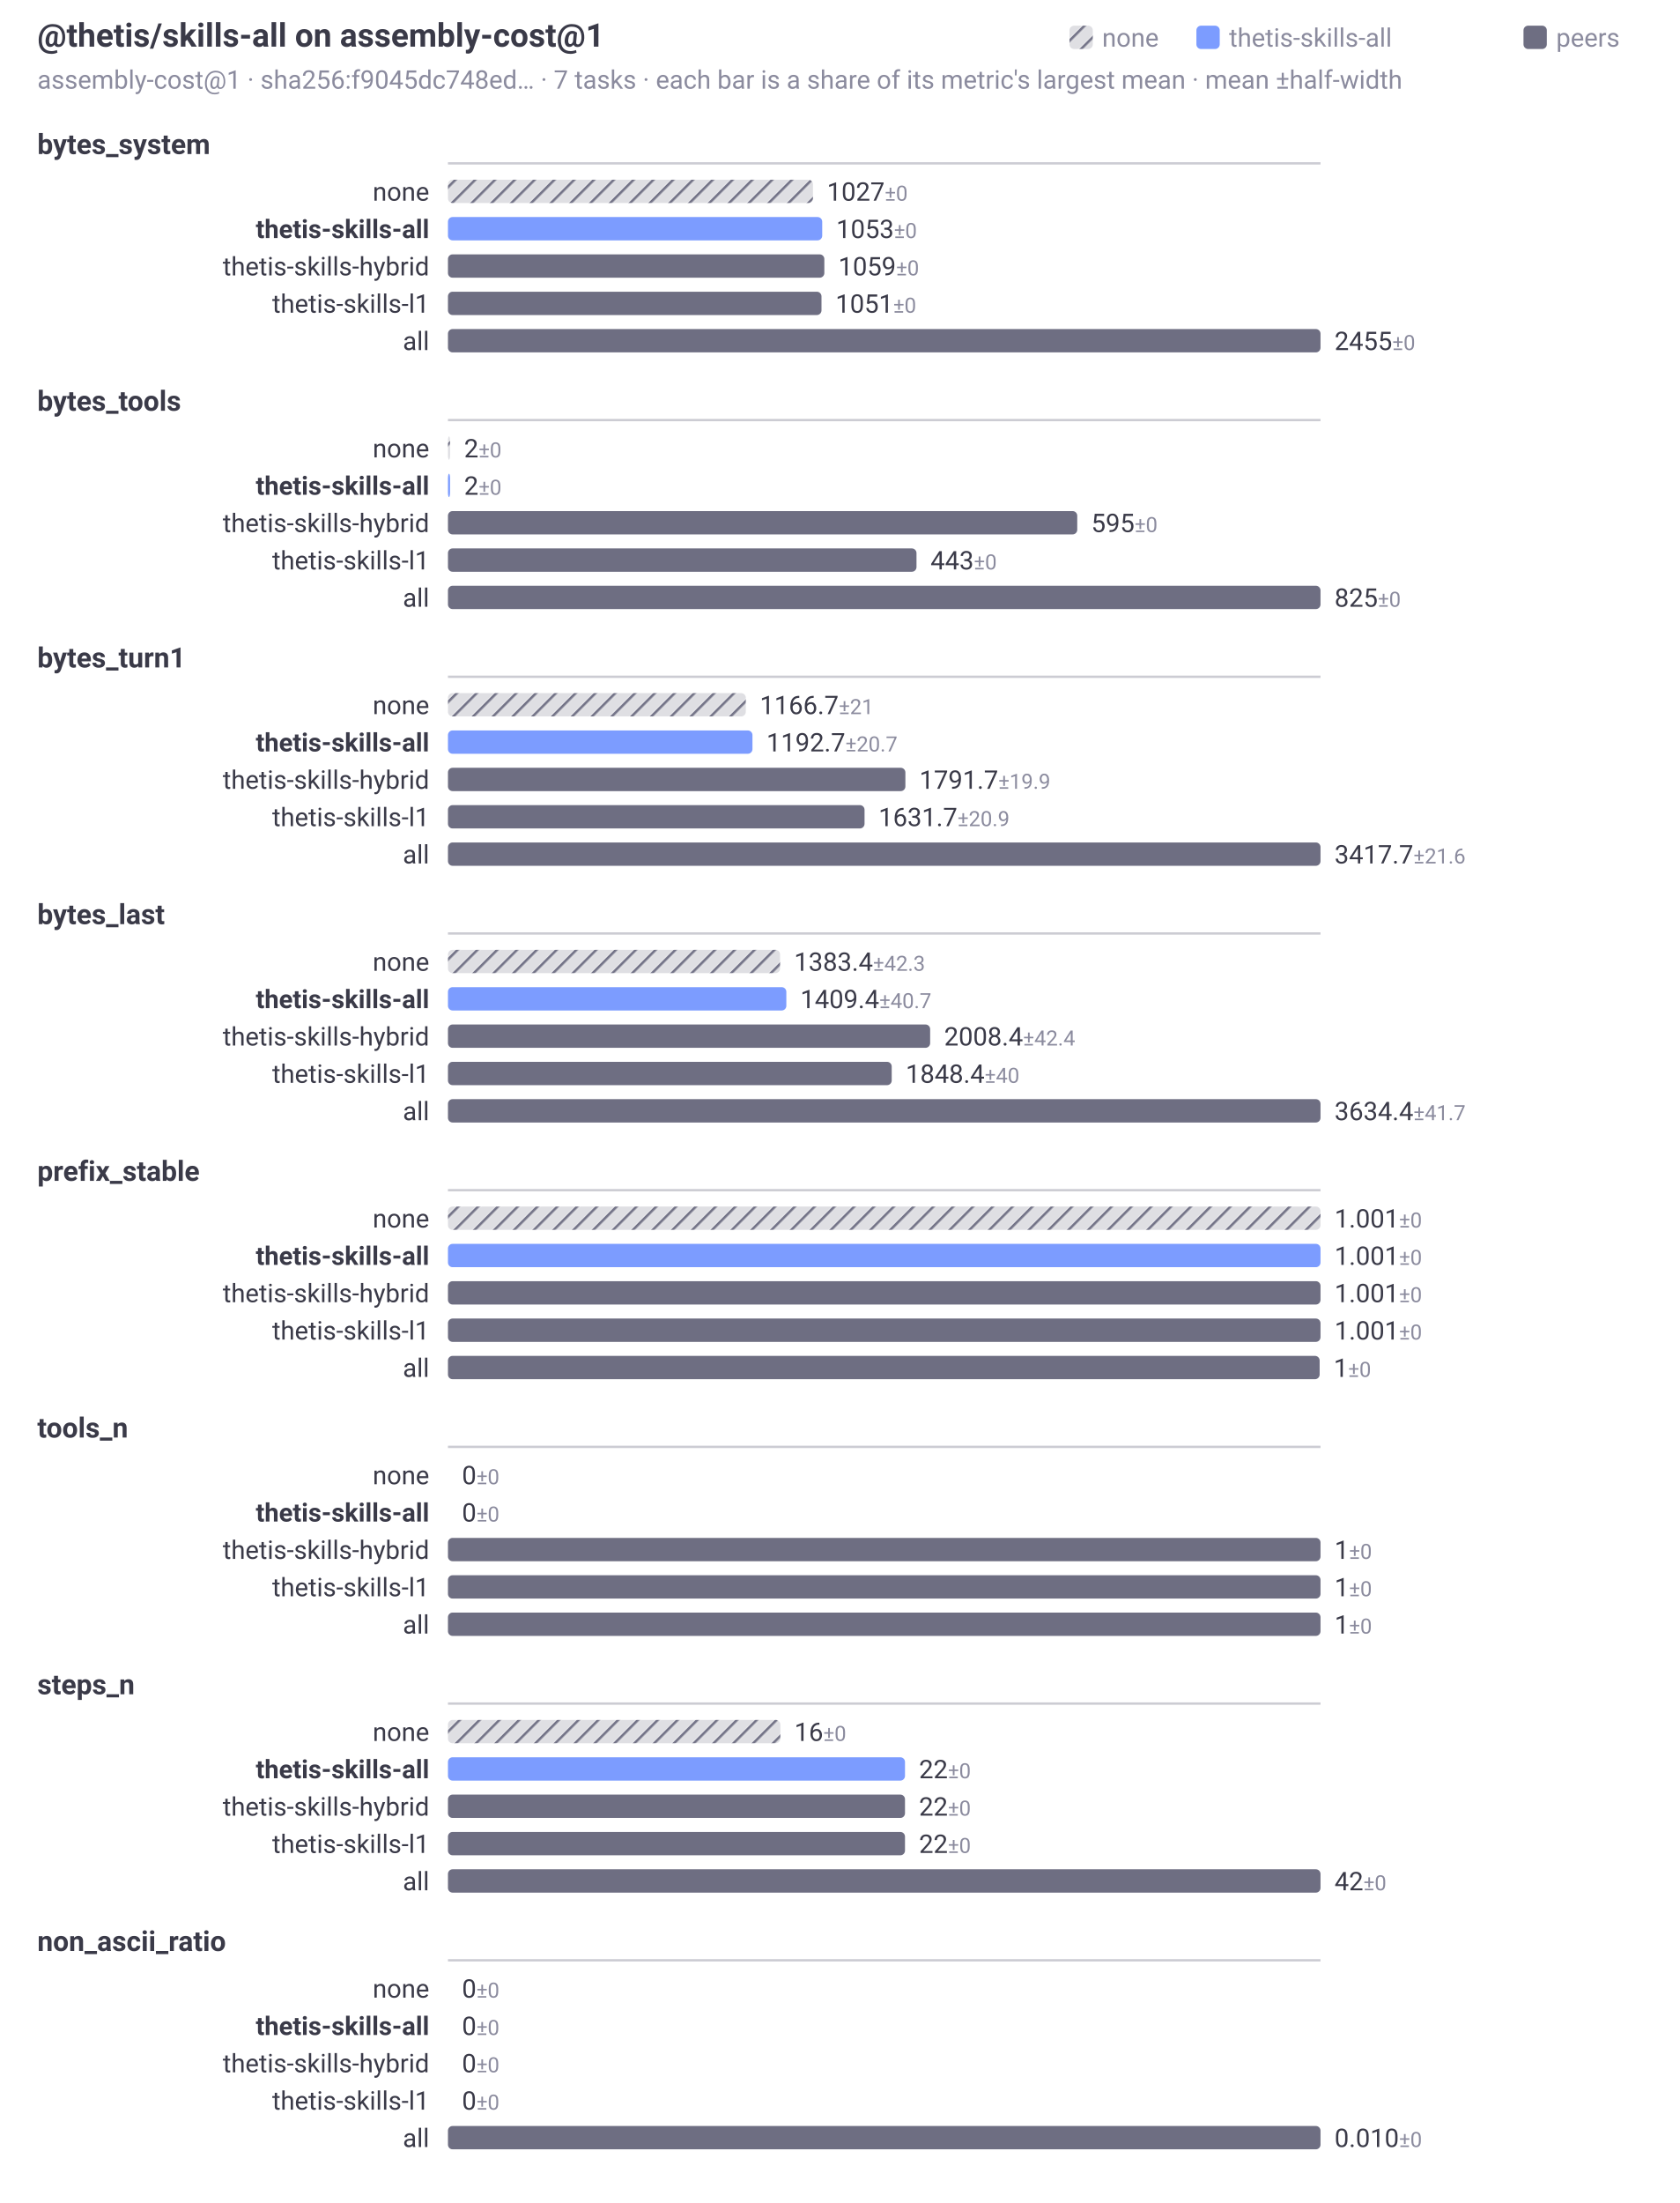
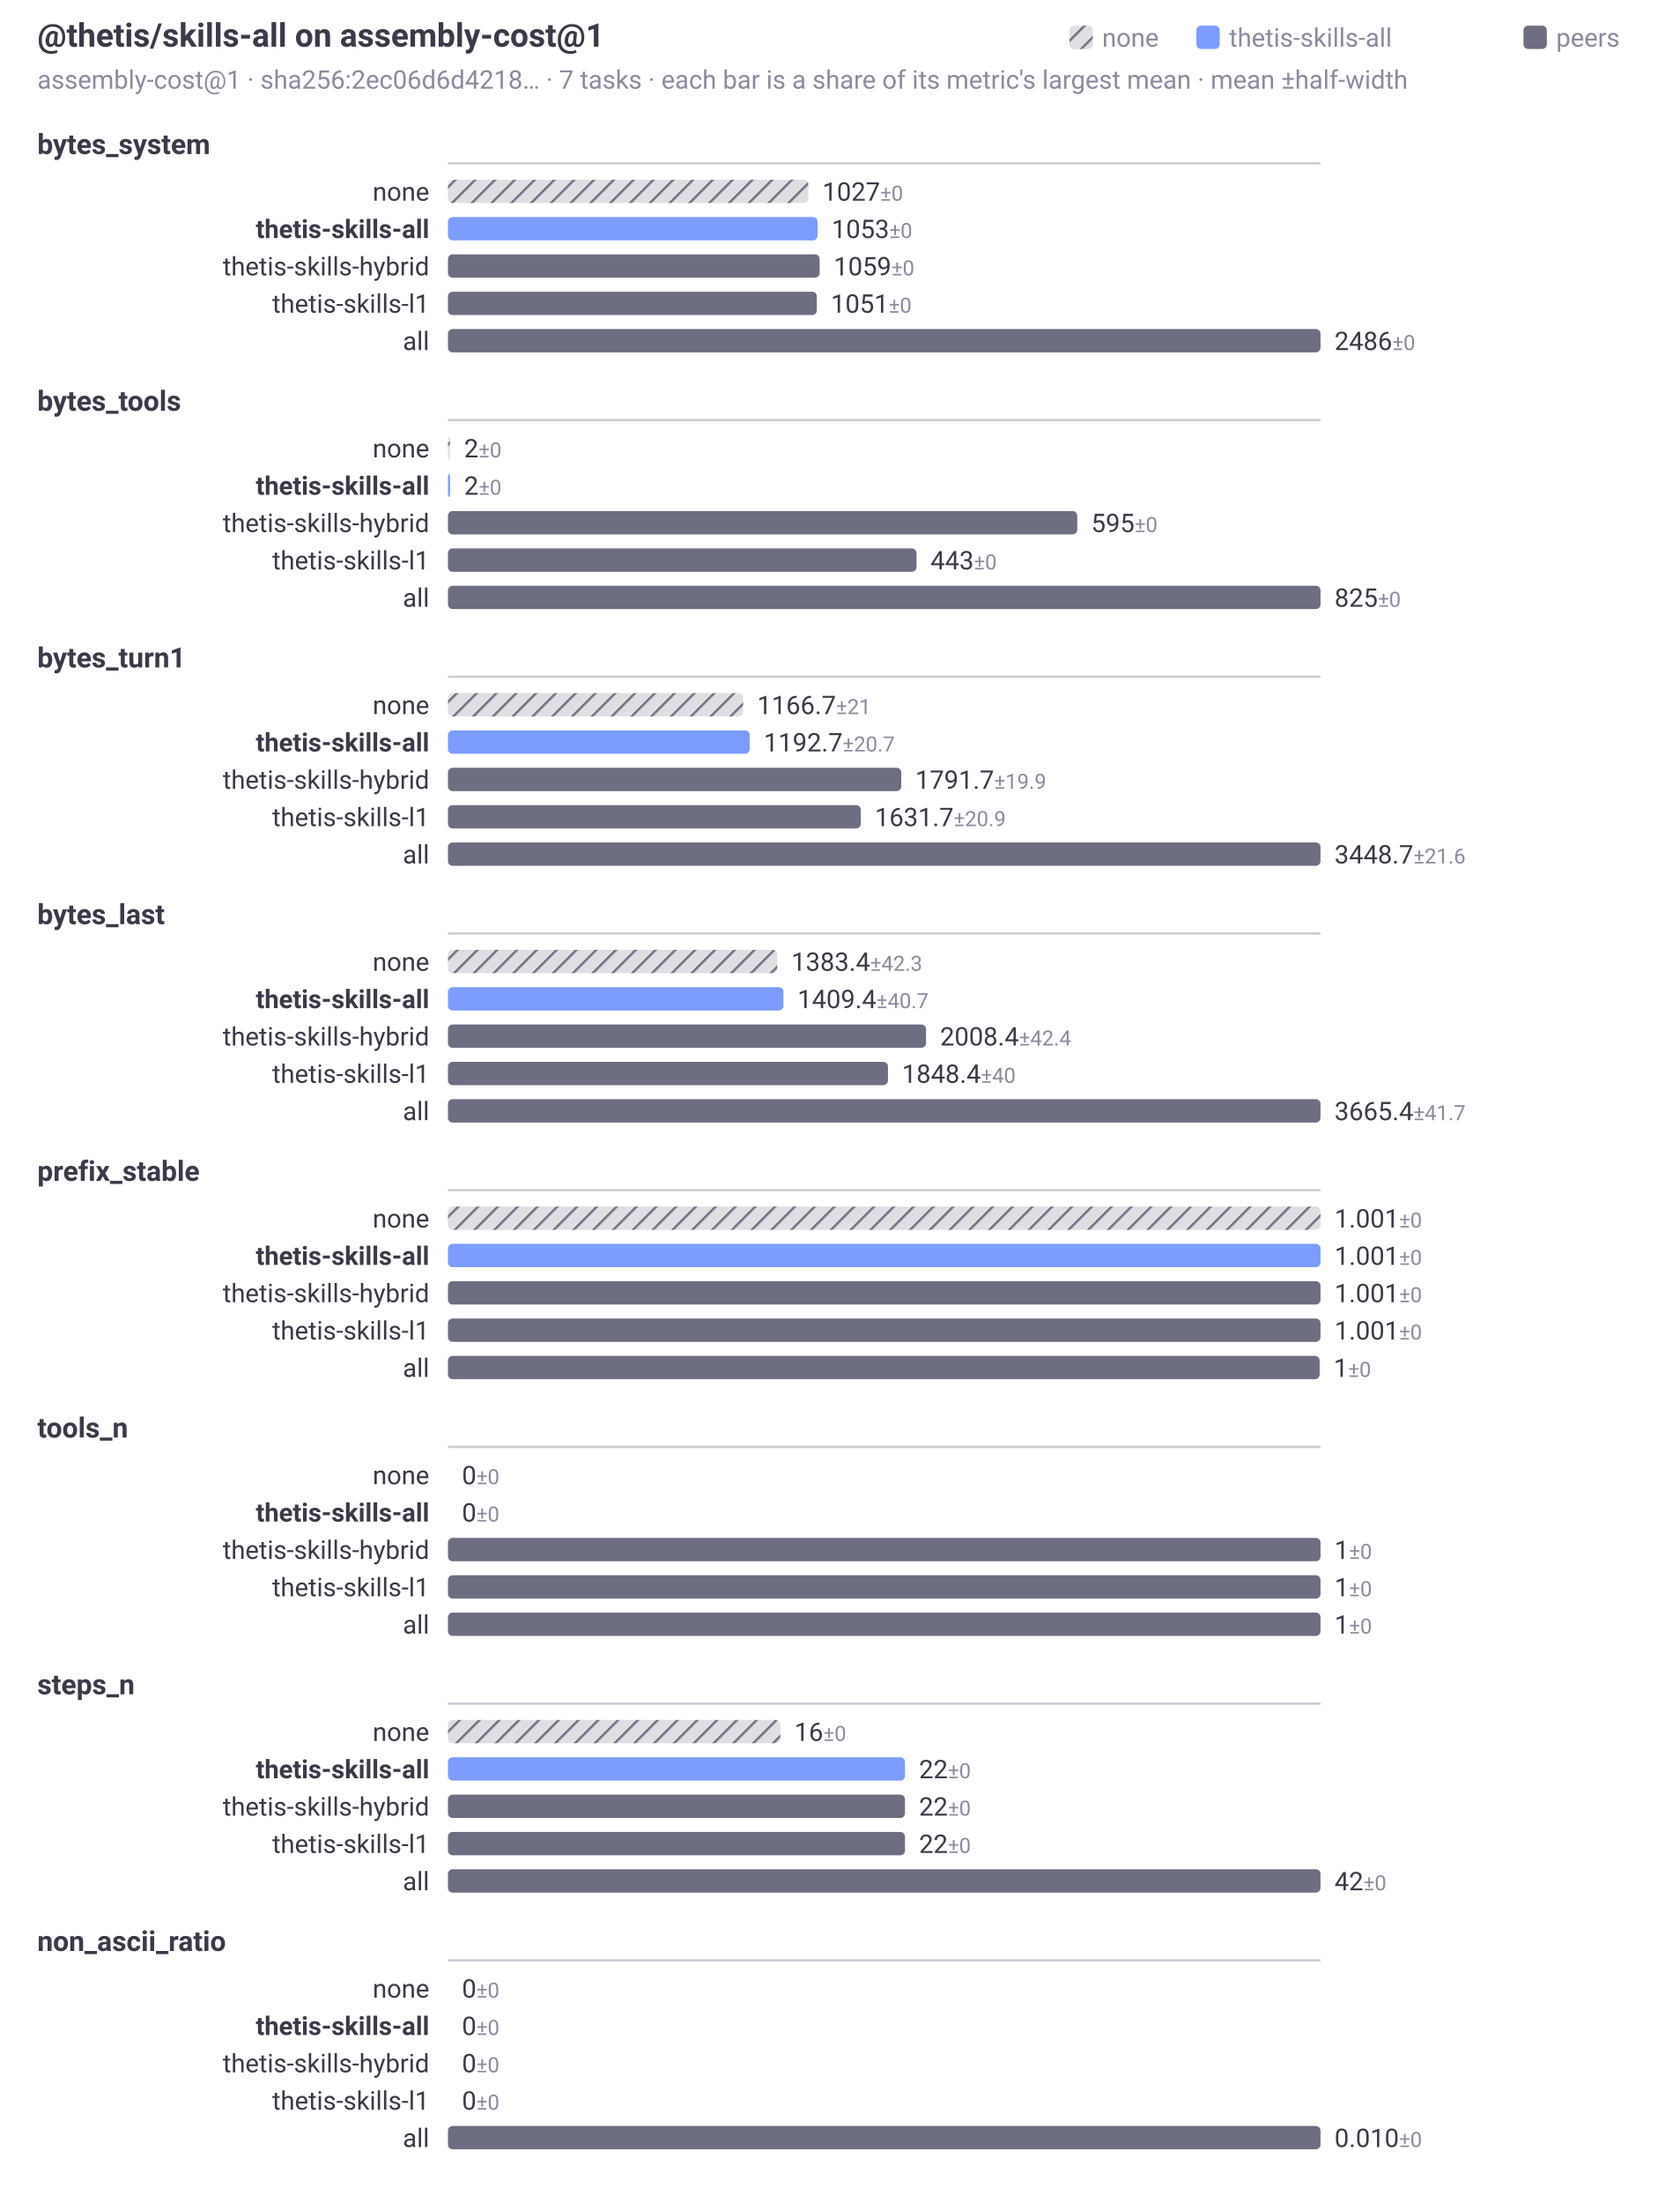
<svg xmlns="http://www.w3.org/2000/svg" width="720" height="944" viewBox="0 0 720 944" role="img" aria-labelledby="t d" font-family="system-ui, -apple-system, Segoe UI, Roboto, sans-serif">
  <style>.t{fill:#3a3a48}.f{fill:#8b8b9e}@media (prefers-color-scheme:dark){.t{fill:#d2d2dc}.f{fill:#9a9aae}}</style>
  <defs>
    <pattern id="hatch" width="6" height="6" patternUnits="userSpaceOnUse" patternTransform="rotate(45)">
      <rect width="6" height="6" fill="#6e6e82" fill-opacity="0.22" />
      <line x1="0" y1="0" x2="0" y2="6" stroke="#6e6e82" stroke-width="2" />
    </pattern>
  </defs>
  <text class="t" x="16" y="20" font-size="14" font-weight="600">@thetis/skills-all on assembly-cost@1</text>
-   <text class="f" x="16" y="38" font-size="11">assembly-cost@1 · sha256:f9045dc748ed… · 7 tasks · each bar is a share of its metric's largest mean · mean ±half-width</text>
+   <text class="f" x="16" y="38" font-size="11">assembly-cost@1 · sha256:2ec06d6d4218… · 7 tasks · each bar is a share of its metric's largest mean · mean ±half-width</text>
  <rect x="653" y="11" width="10" height="10" rx="2" fill="#6e6e82" />
  <text class="f" x="667" y="20" font-size="11">peers</text>
  <rect x="512.8" y="11" width="10" height="10" rx="2" fill="#7c9cff" />
  <text class="f" x="526.8" y="20" font-size="11">thetis-skills-all</text>
  <rect x="458.4" y="11" width="10" height="10" rx="2" fill="url(#hatch)" />
  <text class="f" x="472.4" y="20" font-size="11">none</text>
  <text class="t" x="16" y="66" font-size="12" font-weight="600">bytes_system</text>
  <line x1="192" y1="70" x2="566" y2="70" stroke="#6e6e82" stroke-opacity="0.35" stroke-width="1" />
  <text class="t" x="184" y="86" font-size="11" text-anchor="end">none</text>
-   <rect x="192" y="77" width="156.46" height="10" rx="2" fill="url(#hatch)" />
-   <text class="t" x="354.46" y="86" font-size="11">1027<tspan class="f" font-size="9"> ±0</tspan>
+   <rect x="192" y="77" width="154.5" height="10" rx="2" fill="url(#hatch)" />
+   <text class="t" x="352.5" y="86" font-size="11">1027<tspan class="f" font-size="9"> ±0</tspan>
  </text>
  <text class="t" x="184" y="102" font-size="11" text-anchor="end" font-weight="600">thetis-skills-all</text>
-   <rect x="192" y="93" width="160.42" height="10" rx="2" fill="#7c9cff" />
-   <text class="t" x="358.42" y="102" font-size="11">1053<tspan class="f" font-size="9"> ±0</tspan>
+   <rect x="192" y="93" width="158.42" height="10" rx="2" fill="#7c9cff" />
+   <text class="t" x="356.42" y="102" font-size="11">1053<tspan class="f" font-size="9"> ±0</tspan>
  </text>
  <text class="t" x="184" y="118" font-size="11" text-anchor="end">thetis-skills-hybrid</text>
-   <rect x="192" y="109" width="161.33" height="10" rx="2" fill="#6e6e82" />
-   <text class="t" x="359.33" y="118" font-size="11">1059<tspan class="f" font-size="9"> ±0</tspan>
+   <rect x="192" y="109" width="159.32" height="10" rx="2" fill="#6e6e82" />
+   <text class="t" x="357.32" y="118" font-size="11">1059<tspan class="f" font-size="9"> ±0</tspan>
  </text>
  <text class="t" x="184" y="134" font-size="11" text-anchor="end">thetis-skills-l1</text>
-   <rect x="192" y="125" width="160.11" height="10" rx="2" fill="#6e6e82" />
-   <text class="t" x="358.11" y="134" font-size="11">1051<tspan class="f" font-size="9"> ±0</tspan>
+   <rect x="192" y="125" width="158.12" height="10" rx="2" fill="#6e6e82" />
+   <text class="t" x="356.12" y="134" font-size="11">1051<tspan class="f" font-size="9"> ±0</tspan>
  </text>
  <text class="t" x="184" y="150" font-size="11" text-anchor="end">all</text>
  <rect x="192" y="141" width="374" height="10" rx="2" fill="#6e6e82" />
-   <text class="t" x="572" y="150" font-size="11">2455<tspan class="f" font-size="9"> ±0</tspan>
+   <text class="t" x="572" y="150" font-size="11">2486<tspan class="f" font-size="9"> ±0</tspan>
  </text>
  <text class="t" x="16" y="176" font-size="12" font-weight="600">bytes_tools</text>
  <line x1="192" y1="180" x2="566" y2="180" stroke="#6e6e82" stroke-opacity="0.35" stroke-width="1" />
  <text class="t" x="184" y="196" font-size="11" text-anchor="end">none</text>
  <rect x="192" y="187" width="0.91" height="10" rx="2" fill="url(#hatch)" />
  <text class="t" x="198.91" y="196" font-size="11">2<tspan class="f" font-size="9"> ±0</tspan>
  </text>
  <text class="t" x="184" y="212" font-size="11" text-anchor="end" font-weight="600">thetis-skills-all</text>
  <rect x="192" y="203" width="0.91" height="10" rx="2" fill="#7c9cff" />
  <text class="t" x="198.91" y="212" font-size="11">2<tspan class="f" font-size="9"> ±0</tspan>
  </text>
  <text class="t" x="184" y="228" font-size="11" text-anchor="end">thetis-skills-hybrid</text>
  <rect x="192" y="219" width="269.73" height="10" rx="2" fill="#6e6e82" />
  <text class="t" x="467.73" y="228" font-size="11">595<tspan class="f" font-size="9"> ±0</tspan>
  </text>
  <text class="t" x="184" y="244" font-size="11" text-anchor="end">thetis-skills-l1</text>
  <rect x="192" y="235" width="200.83" height="10" rx="2" fill="#6e6e82" />
  <text class="t" x="398.83" y="244" font-size="11">443<tspan class="f" font-size="9"> ±0</tspan>
  </text>
  <text class="t" x="184" y="260" font-size="11" text-anchor="end">all</text>
  <rect x="192" y="251" width="374" height="10" rx="2" fill="#6e6e82" />
  <text class="t" x="572" y="260" font-size="11">825<tspan class="f" font-size="9"> ±0</tspan>
  </text>
  <text class="t" x="16" y="286" font-size="12" font-weight="600">bytes_turn1</text>
  <line x1="192" y1="290" x2="566" y2="290" stroke="#6e6e82" stroke-opacity="0.35" stroke-width="1" />
  <text class="t" x="184" y="306" font-size="11" text-anchor="end">none</text>
-   <rect x="192" y="297" width="127.67" height="10" rx="2" fill="url(#hatch)" />
-   <text class="t" x="325.67" y="306" font-size="11">1166.7<tspan class="f" font-size="9"> ±21</tspan>
+   <rect x="192" y="297" width="126.53" height="10" rx="2" fill="url(#hatch)" />
+   <text class="t" x="324.53" y="306" font-size="11">1166.7<tspan class="f" font-size="9"> ±21</tspan>
  </text>
  <text class="t" x="184" y="322" font-size="11" text-anchor="end" font-weight="600">thetis-skills-all</text>
-   <rect x="192" y="313" width="130.52" height="10" rx="2" fill="#7c9cff" />
-   <text class="t" x="328.52" y="322" font-size="11">1192.7<tspan class="f" font-size="9"> ±20.7</tspan>
+   <rect x="192" y="313" width="129.35" height="10" rx="2" fill="#7c9cff" />
+   <text class="t" x="327.35" y="322" font-size="11">1192.7<tspan class="f" font-size="9"> ±20.7</tspan>
  </text>
  <text class="t" x="184" y="338" font-size="11" text-anchor="end">thetis-skills-hybrid</text>
-   <rect x="192" y="329" width="196.07" height="10" rx="2" fill="#6e6e82" />
-   <text class="t" x="394.07" y="338" font-size="11">1791.7<tspan class="f" font-size="9"> ±19.9</tspan>
+   <rect x="192" y="329" width="194.3" height="10" rx="2" fill="#6e6e82" />
+   <text class="t" x="392.3" y="338" font-size="11">1791.7<tspan class="f" font-size="9"> ±19.9</tspan>
  </text>
  <text class="t" x="184" y="354" font-size="11" text-anchor="end">thetis-skills-l1</text>
-   <rect x="192" y="345" width="178.56" height="10" rx="2" fill="#6e6e82" />
-   <text class="t" x="376.56" y="354" font-size="11">1631.7<tspan class="f" font-size="9"> ±20.9</tspan>
+   <rect x="192" y="345" width="176.95" height="10" rx="2" fill="#6e6e82" />
+   <text class="t" x="374.95" y="354" font-size="11">1631.7<tspan class="f" font-size="9"> ±20.9</tspan>
  </text>
  <text class="t" x="184" y="370" font-size="11" text-anchor="end">all</text>
  <rect x="192" y="361" width="374" height="10" rx="2" fill="#6e6e82" />
-   <text class="t" x="572" y="370" font-size="11">3417.7<tspan class="f" font-size="9"> ±21.6</tspan>
+   <text class="t" x="572" y="370" font-size="11">3448.7<tspan class="f" font-size="9"> ±21.6</tspan>
  </text>
  <text class="t" x="16" y="396" font-size="12" font-weight="600">bytes_last</text>
  <line x1="192" y1="400" x2="566" y2="400" stroke="#6e6e82" stroke-opacity="0.35" stroke-width="1" />
  <text class="t" x="184" y="416" font-size="11" text-anchor="end">none</text>
-   <rect x="192" y="407" width="142.36" height="10" rx="2" fill="url(#hatch)" />
-   <text class="t" x="340.36" y="416" font-size="11">1383.4<tspan class="f" font-size="9"> ±42.3</tspan>
+   <rect x="192" y="407" width="141.16" height="10" rx="2" fill="url(#hatch)" />
+   <text class="t" x="339.16" y="416" font-size="11">1383.4<tspan class="f" font-size="9"> ±42.3</tspan>
  </text>
  <text class="t" x="184" y="432" font-size="11" text-anchor="end" font-weight="600">thetis-skills-all</text>
-   <rect x="192" y="423" width="145.04" height="10" rx="2" fill="#7c9cff" />
-   <text class="t" x="343.04" y="432" font-size="11">1409.4<tspan class="f" font-size="9"> ±40.7</tspan>
+   <rect x="192" y="423" width="143.81" height="10" rx="2" fill="#7c9cff" />
+   <text class="t" x="341.81" y="432" font-size="11">1409.4<tspan class="f" font-size="9"> ±40.7</tspan>
  </text>
  <text class="t" x="184" y="448" font-size="11" text-anchor="end">thetis-skills-hybrid</text>
-   <rect x="192" y="439" width="206.68" height="10" rx="2" fill="#6e6e82" />
-   <text class="t" x="404.68" y="448" font-size="11">2008.4<tspan class="f" font-size="9"> ±42.4</tspan>
+   <rect x="192" y="439" width="204.93" height="10" rx="2" fill="#6e6e82" />
+   <text class="t" x="402.93" y="448" font-size="11">2008.4<tspan class="f" font-size="9"> ±42.4</tspan>
  </text>
  <text class="t" x="184" y="464" font-size="11" text-anchor="end">thetis-skills-l1</text>
-   <rect x="192" y="455" width="190.21" height="10" rx="2" fill="#6e6e82" />
-   <text class="t" x="388.21" y="464" font-size="11">1848.4<tspan class="f" font-size="9"> ±40</tspan>
+   <rect x="192" y="455" width="188.6" height="10" rx="2" fill="#6e6e82" />
+   <text class="t" x="386.6" y="464" font-size="11">1848.4<tspan class="f" font-size="9"> ±40</tspan>
  </text>
  <text class="t" x="184" y="480" font-size="11" text-anchor="end">all</text>
  <rect x="192" y="471" width="374" height="10" rx="2" fill="#6e6e82" />
-   <text class="t" x="572" y="480" font-size="11">3634.4<tspan class="f" font-size="9"> ±41.7</tspan>
+   <text class="t" x="572" y="480" font-size="11">3665.4<tspan class="f" font-size="9"> ±41.7</tspan>
  </text>
  <text class="t" x="16" y="506" font-size="12" font-weight="600">prefix_stable</text>
  <line x1="192" y1="510" x2="566" y2="510" stroke="#6e6e82" stroke-opacity="0.35" stroke-width="1" />
  <text class="t" x="184" y="526" font-size="11" text-anchor="end">none</text>
  <rect x="192" y="517" width="374" height="10" rx="2" fill="url(#hatch)" />
  <text class="t" x="572" y="526" font-size="11">1.001<tspan class="f" font-size="9"> ±0</tspan>
  </text>
  <text class="t" x="184" y="542" font-size="11" text-anchor="end" font-weight="600">thetis-skills-all</text>
  <rect x="192" y="533" width="374" height="10" rx="2" fill="#7c9cff" />
  <text class="t" x="572" y="542" font-size="11">1.001<tspan class="f" font-size="9"> ±0</tspan>
  </text>
  <text class="t" x="184" y="558" font-size="11" text-anchor="end">thetis-skills-hybrid</text>
  <rect x="192" y="549" width="374" height="10" rx="2" fill="#6e6e82" />
  <text class="t" x="572" y="558" font-size="11">1.001<tspan class="f" font-size="9"> ±0</tspan>
  </text>
  <text class="t" x="184" y="574" font-size="11" text-anchor="end">thetis-skills-l1</text>
  <rect x="192" y="565" width="374" height="10" rx="2" fill="#6e6e82" />
  <text class="t" x="572" y="574" font-size="11">1.001<tspan class="f" font-size="9"> ±0</tspan>
  </text>
  <text class="t" x="184" y="590" font-size="11" text-anchor="end">all</text>
  <rect x="192" y="581" width="373.63" height="10" rx="2" fill="#6e6e82" />
  <text class="t" x="571.63" y="590" font-size="11">1<tspan class="f" font-size="9"> ±0</tspan>
  </text>
  <text class="t" x="16" y="616" font-size="12" font-weight="600">tools_n</text>
  <line x1="192" y1="620" x2="566" y2="620" stroke="#6e6e82" stroke-opacity="0.35" stroke-width="1" />
  <text class="t" x="184" y="636" font-size="11" text-anchor="end">none</text>
  <rect x="192" y="627" width="0" height="10" rx="2" fill="url(#hatch)" />
  <text class="t" x="198" y="636" font-size="11">0<tspan class="f" font-size="9"> ±0</tspan>
  </text>
  <text class="t" x="184" y="652" font-size="11" text-anchor="end" font-weight="600">thetis-skills-all</text>
  <rect x="192" y="643" width="0" height="10" rx="2" fill="#7c9cff" />
  <text class="t" x="198" y="652" font-size="11">0<tspan class="f" font-size="9"> ±0</tspan>
  </text>
  <text class="t" x="184" y="668" font-size="11" text-anchor="end">thetis-skills-hybrid</text>
  <rect x="192" y="659" width="374" height="10" rx="2" fill="#6e6e82" />
  <text class="t" x="572" y="668" font-size="11">1<tspan class="f" font-size="9"> ±0</tspan>
  </text>
  <text class="t" x="184" y="684" font-size="11" text-anchor="end">thetis-skills-l1</text>
  <rect x="192" y="675" width="374" height="10" rx="2" fill="#6e6e82" />
  <text class="t" x="572" y="684" font-size="11">1<tspan class="f" font-size="9"> ±0</tspan>
  </text>
  <text class="t" x="184" y="700" font-size="11" text-anchor="end">all</text>
  <rect x="192" y="691" width="374" height="10" rx="2" fill="#6e6e82" />
  <text class="t" x="572" y="700" font-size="11">1<tspan class="f" font-size="9"> ±0</tspan>
  </text>
  <text class="t" x="16" y="726" font-size="12" font-weight="600">steps_n</text>
  <line x1="192" y1="730" x2="566" y2="730" stroke="#6e6e82" stroke-opacity="0.35" stroke-width="1" />
  <text class="t" x="184" y="746" font-size="11" text-anchor="end">none</text>
  <rect x="192" y="737" width="142.48" height="10" rx="2" fill="url(#hatch)" />
  <text class="t" x="340.48" y="746" font-size="11">16<tspan class="f" font-size="9"> ±0</tspan>
  </text>
  <text class="t" x="184" y="762" font-size="11" text-anchor="end" font-weight="600">thetis-skills-all</text>
  <rect x="192" y="753" width="195.9" height="10" rx="2" fill="#7c9cff" />
  <text class="t" x="393.9" y="762" font-size="11">22<tspan class="f" font-size="9"> ±0</tspan>
  </text>
  <text class="t" x="184" y="778" font-size="11" text-anchor="end">thetis-skills-hybrid</text>
  <rect x="192" y="769" width="195.9" height="10" rx="2" fill="#6e6e82" />
  <text class="t" x="393.9" y="778" font-size="11">22<tspan class="f" font-size="9"> ±0</tspan>
  </text>
  <text class="t" x="184" y="794" font-size="11" text-anchor="end">thetis-skills-l1</text>
  <rect x="192" y="785" width="195.9" height="10" rx="2" fill="#6e6e82" />
  <text class="t" x="393.9" y="794" font-size="11">22<tspan class="f" font-size="9"> ±0</tspan>
  </text>
  <text class="t" x="184" y="810" font-size="11" text-anchor="end">all</text>
  <rect x="192" y="801" width="374" height="10" rx="2" fill="#6e6e82" />
  <text class="t" x="572" y="810" font-size="11">42<tspan class="f" font-size="9"> ±0</tspan>
  </text>
  <text class="t" x="16" y="836" font-size="12" font-weight="600">non_ascii_ratio</text>
  <line x1="192" y1="840" x2="566" y2="840" stroke="#6e6e82" stroke-opacity="0.35" stroke-width="1" />
  <text class="t" x="184" y="856" font-size="11" text-anchor="end">none</text>
  <rect x="192" y="847" width="0" height="10" rx="2" fill="url(#hatch)" />
  <text class="t" x="198" y="856" font-size="11">0<tspan class="f" font-size="9"> ±0</tspan>
  </text>
  <text class="t" x="184" y="872" font-size="11" text-anchor="end" font-weight="600">thetis-skills-all</text>
  <rect x="192" y="863" width="0" height="10" rx="2" fill="#7c9cff" />
  <text class="t" x="198" y="872" font-size="11">0<tspan class="f" font-size="9"> ±0</tspan>
  </text>
  <text class="t" x="184" y="888" font-size="11" text-anchor="end">thetis-skills-hybrid</text>
  <rect x="192" y="879" width="0" height="10" rx="2" fill="#6e6e82" />
  <text class="t" x="198" y="888" font-size="11">0<tspan class="f" font-size="9"> ±0</tspan>
  </text>
  <text class="t" x="184" y="904" font-size="11" text-anchor="end">thetis-skills-l1</text>
  <rect x="192" y="895" width="0" height="10" rx="2" fill="#6e6e82" />
  <text class="t" x="198" y="904" font-size="11">0<tspan class="f" font-size="9"> ±0</tspan>
  </text>
  <text class="t" x="184" y="920" font-size="11" text-anchor="end">all</text>
  <rect x="192" y="911" width="374" height="10" rx="2" fill="#6e6e82" />
  <text class="t" x="572" y="920" font-size="11">0.010<tspan class="f" font-size="9"> ±0</tspan>
  </text>
</svg>
